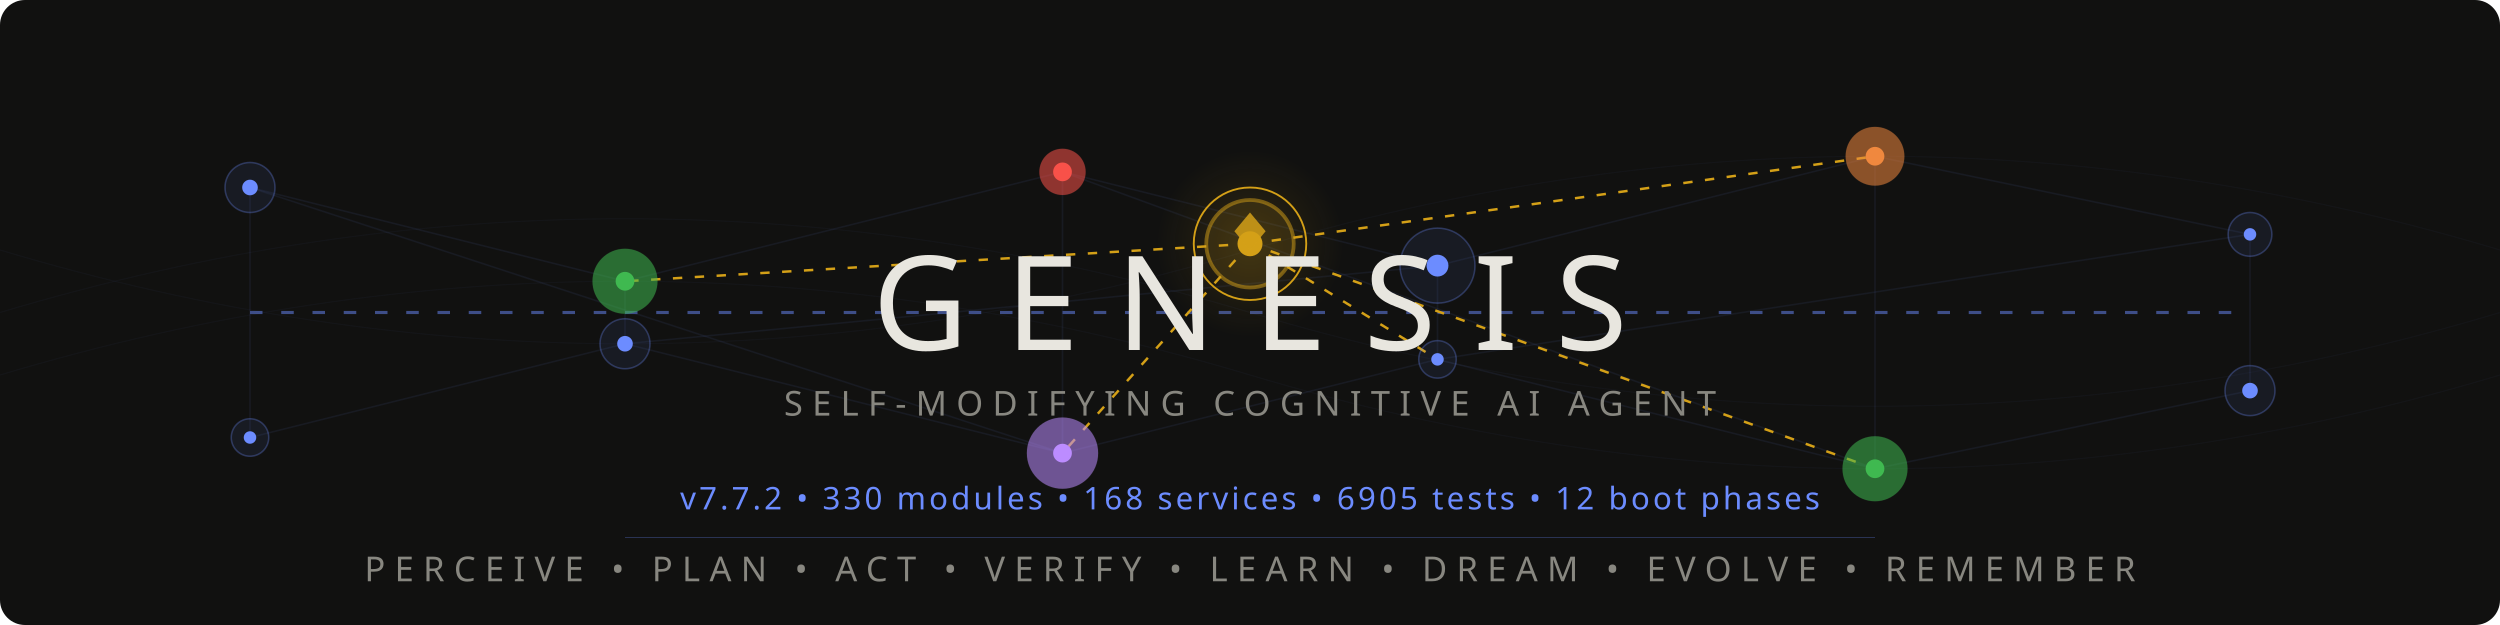
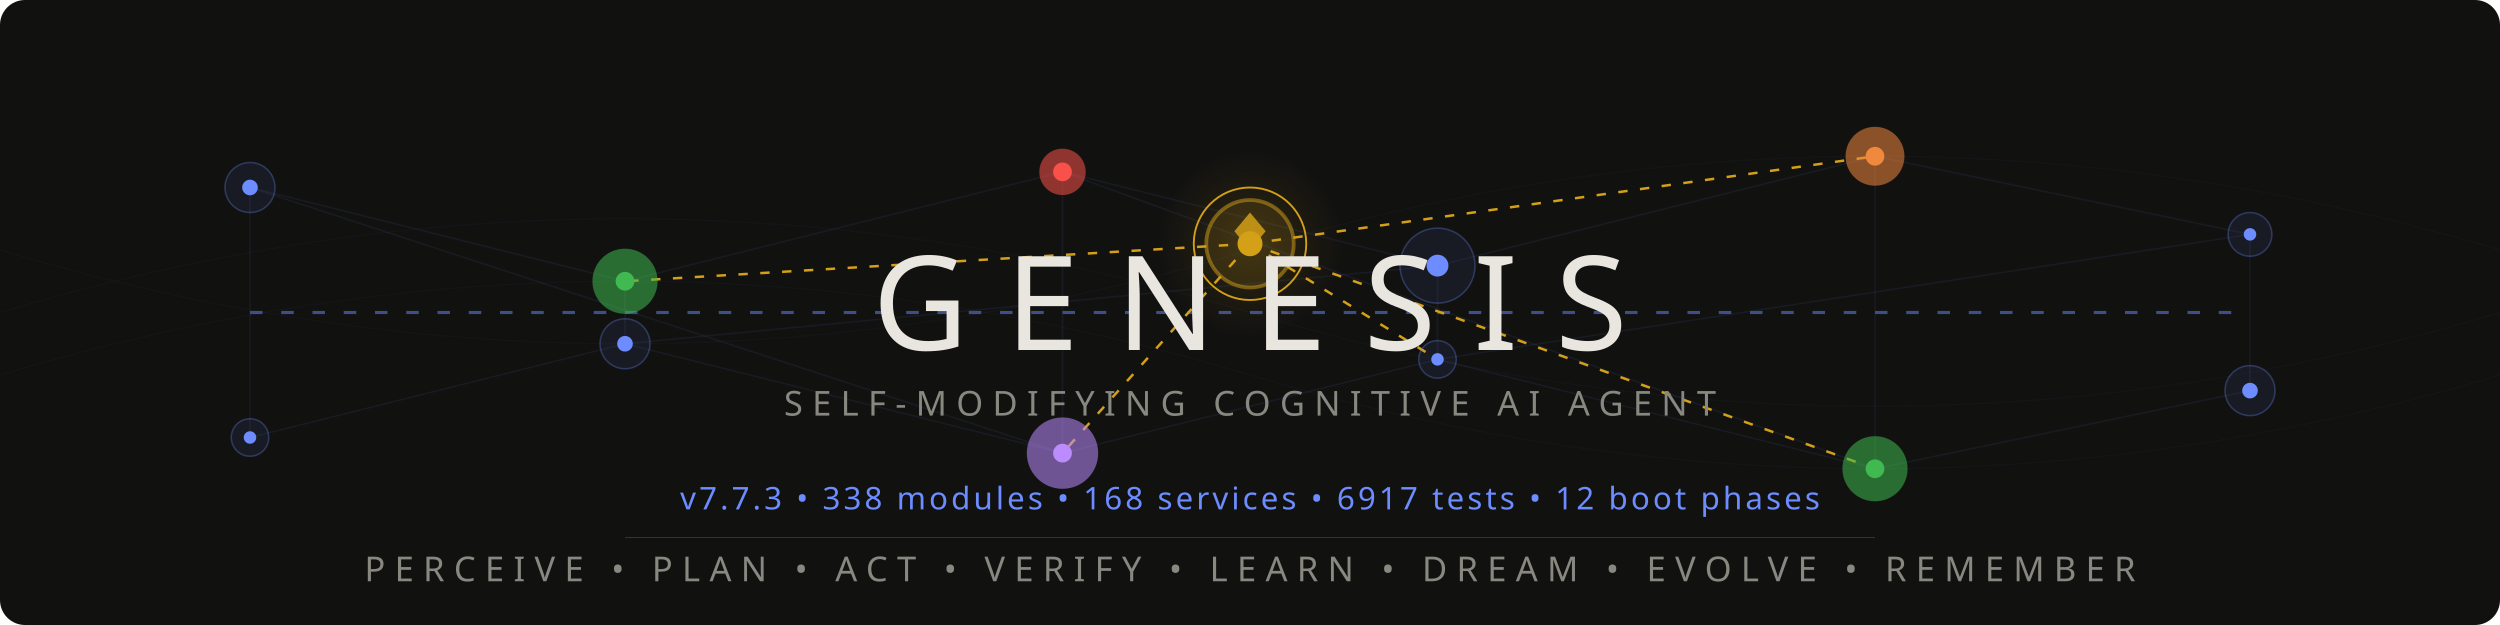
<svg xmlns="http://www.w3.org/2000/svg" viewBox="0 0 800 200">
  <style>
    @keyframes pulse { 0%,100%{opacity:.12} 50%{opacity:.55} }
    @keyframes flow { 0%{stroke-dashoffset:40} 100%{stroke-dashoffset:0} }
    @keyframes frontier-glow { 0%,100%{opacity:.3;r:14} 50%{opacity:.7;r:17} }
    @keyframes ring-expand { 0%{r:18;opacity:.4} 100%{r:28;opacity:0} }
    @keyframes scan { 0%{transform:translateX(-200px)} 100%{transform:translateX(1000px)} }
    @keyframes drift { 0%,100%{opacity:.06} 50%{opacity:.18} }
    @keyframes edge-pulse { 0%,100%{stroke-opacity:.08} 50%{stroke-opacity:.35} }
    .net{stroke:#6c8cff;stroke-width:.5;fill:none;opacity:.15}
    .net-pulse{stroke:#6c8cff;stroke-width:1;fill:none;stroke-dasharray:4 6;animation:flow 2s linear infinite}
    .node-bg{fill:#6c8cff;opacity:.08}
    .node-ring{fill:none;stroke:#6c8cff;stroke-width:.5;opacity:.3}
    .node-core{fill:#6c8cff}
    .p1{animation:pulse 3s ease-in-out infinite}
    .p2{animation:pulse 3s ease-in-out infinite .5s}
    .p3{animation:pulse 3s ease-in-out infinite 1s}
    .p4{animation:pulse 3s ease-in-out infinite 1.5s}
    .p5{animation:pulse 3s ease-in-out infinite 2s}
    .p6{animation:pulse 3s ease-in-out infinite 2.5s}
    .frontier-bg{fill:#d4a017;opacity:.12;animation:frontier-glow 4s ease-in-out infinite}
    .frontier-ring{fill:none;stroke:#d4a017;stroke-width:1.2;opacity:.5}
    .frontier-ring-expand{fill:none;stroke:#d4a017;stroke-width:.6;animation:ring-expand 3s ease-out infinite}
    .frontier-core{fill:#d4a017}
    .frontier-edge{stroke:#d4a017;stroke-width:.8;stroke-dasharray:3 4;animation:edge-pulse 2.5s ease-in-out infinite}
    .fe2{animation-delay:.4s}.fe3{animation-delay:.8s}.fe4{animation-delay:1.2s}.fe5{animation-delay:1.6s}
    .writer-bg{opacity:.1}.writer-ring{fill:none;stroke-width:.8;opacity:.5}.writer-core{r:2.5}
    .w-work{fill:#3fb950;stroke:#3fb950}
    .w-suspicion{fill:#f0883e;stroke:#f0883e}
    .w-lesson{fill:#bc8cff;stroke:#bc8cff}
    .w-emotion{fill:#f85149;stroke:#f85149}
    .mem-thread{stroke:#6c8cff;stroke-width:.3;fill:none;opacity:.04;animation:drift 6s ease-in-out infinite}
    .mt2{animation-delay:2s}.mt3{animation-delay:4s}
    .title{font-family:'Segoe UI',system-ui,-apple-system,sans-serif;font-weight:200;font-size:42px;fill:#e8e6df;letter-spacing:12px}
    .sub{font-family:'Segoe UI',system-ui,-apple-system,sans-serif;font-weight:300;font-size:11px;fill:#888780;letter-spacing:3px}
    .ver{font-family:'Segoe UI',system-ui,-apple-system,sans-serif;font-weight:400;font-size:10px;fill:#6c8cff;letter-spacing:1px}
    .codename{font-family:'Segoe UI',system-ui,-apple-system,sans-serif;font-weight:300;font-size:9px;fill:#d4a017;letter-spacing:4px;opacity:.8}
    .diamond{fill:#d4a017;opacity:.85}
    .scan-line{fill:url(#scanGrad);animation:scan 4s linear infinite;opacity:.25}
    @media(prefers-color-scheme:light){
      .title{fill:#2C2C2A}.sub{fill:#5F5E5A}.codename{fill:#9a7612}
      .net{stroke:#534AB7}.net-pulse{stroke:#534AB7}
      .node-bg{fill:#534AB7}.node-ring{stroke:#534AB7}.node-core{fill:#534AB7}
      .diamond{fill:#9a7612}.ver{fill:#534AB7}
      .frontier-bg{fill:#9a7612}.frontier-ring{stroke:#9a7612}
      .frontier-ring-expand{stroke:#9a7612}.frontier-core{fill:#9a7612}
      .frontier-edge{stroke:#9a7612}.mem-thread{stroke:#534AB7}.scan-line{opacity:.12}
    }
  </style>
  <defs>
    <linearGradient id="scanGrad" x1="0" y1="0" x2="1" y2="0">
      <stop offset="0%" stop-color="#6c8cff" stop-opacity="0" />
      <stop offset="50%" stop-color="#6c8cff" stop-opacity=".3" />
      <stop offset="100%" stop-color="#6c8cff" stop-opacity="0" />
    </linearGradient>
    <radialGradient id="frontierAura" cx="50%" cy="50%" r="50%">
      <stop offset="0%" stop-color="#d4a017" stop-opacity=".15" />
      <stop offset="100%" stop-color="#d4a017" stop-opacity="0" />
    </radialGradient>
  </defs>
  <rect width="800" height="200" fill="#111110" rx="8" />
  <rect class="scan-line" x="-200" y="0" width="200" height="200" rx="8" />
  <path class="mem-thread" d="M0,100 Q200,40 400,100 T800,100" />
  <path class="mem-thread mt2" d="M0,80 Q200,140 400,80 T800,80" />
  <path class="mem-thread mt3" d="M0,120 Q200,60 400,120 T800,120" />
  <g opacity=".5">
    <line class="net p1" x1="80" y1="60" x2="200" y2="90" />
    <line class="net p2" x1="200" y1="90" x2="340" y2="55" />
    <line class="net p3" x1="340" y1="55" x2="460" y2="85" />
    <line class="net p4" x1="460" y1="85" x2="600" y2="50" />
    <line class="net p5" x1="600" y1="50" x2="720" y2="75" />
    <line class="net p1" x1="80" y1="140" x2="200" y2="110" />
    <line class="net p2" x1="200" y1="110" x2="340" y2="145" />
    <line class="net p3" x1="340" y1="145" x2="460" y2="115" />
    <line class="net p4" x1="460" y1="115" x2="600" y2="150" />
    <line class="net p5" x1="600" y1="150" x2="720" y2="125" />
    <line class="net p2" x1="200" y1="90" x2="200" y2="110" />
    <line class="net p3" x1="340" y1="55" x2="340" y2="145" />
    <line class="net p4" x1="460" y1="85" x2="460" y2="115" />
    <line class="net p5" x1="600" y1="50" x2="600" y2="150" />
    <line class="net p1" x1="80" y1="60" x2="80" y2="140" />
    <line class="net p6" x1="720" y1="75" x2="720" y2="125" />
    <line class="net-pulse" x1="80" y1="100" x2="720" y2="100" />
    <line class="net p2" x1="80" y1="60" x2="340" y2="145" />
    <line class="net p4" x1="200" y1="110" x2="460" y2="85" />
    <line class="net p5" x1="340" y1="55" x2="600" y2="150" />
    <line class="net p6" x1="460" y1="115" x2="720" y2="75" />
  </g>
  <line class="frontier-edge" x1="400" y1="78" x2="200" y2="90" />
  <line class="frontier-edge fe2" x1="400" y1="78" x2="600" y2="50" />
  <line class="frontier-edge fe3" x1="400" y1="78" x2="340" y2="145" />
  <line class="frontier-edge fe4" x1="400" y1="78" x2="460" y2="115" />
  <line class="frontier-edge fe5" x1="400" y1="78" x2="600" y2="150" />
  <g>
    <circle class="node-bg p1" cx="80" cy="60" r="8" />
    <circle class="node-ring p1" cx="80" cy="60" r="8" />
    <circle class="node-core p1" cx="80" cy="60" r="2.5" />
    <circle class="node-bg p6" cx="720" cy="75" r="7" />
    <circle class="node-ring p6" cx="720" cy="75" r="7" />
    <circle class="node-core p6" cx="720" cy="75" r="2" />
    <circle class="node-bg p1" cx="80" cy="140" r="6" />
    <circle class="node-ring p1" cx="80" cy="140" r="6" />
    <circle class="node-core p1" cx="80" cy="140" r="2" />
    <circle class="node-bg p6" cx="720" cy="125" r="8" />
    <circle class="node-ring p6" cx="720" cy="125" r="8" />
    <circle class="node-core p6" cx="720" cy="125" r="2.5" />
  </g>
  <circle class="writer-bg w-work" cx="200" cy="90" r="10" />
  <circle class="writer-ring w-work" cx="200" cy="90" r="10" />
  <circle class="writer-core w-work" cx="200" cy="90" />
  <circle class="writer-bg w-emotion" cx="340" cy="55" r="7" />
  <circle class="writer-ring w-emotion" cx="340" cy="55" r="7" />
  <circle class="writer-core w-emotion" cx="340" cy="55" />
  <circle class="node-bg p4" cx="460" cy="85" r="12" />
  <circle class="node-ring p4" cx="460" cy="85" r="12" />
  <circle class="node-core p4" cx="460" cy="85" r="3.5" />
  <circle class="writer-bg w-suspicion" cx="600" cy="50" r="9" />
  <circle class="writer-ring w-suspicion" cx="600" cy="50" r="9" />
  <circle class="writer-core w-suspicion" cx="600" cy="50" />
  <circle class="node-bg p2" cx="200" cy="110" r="8" />
  <circle class="node-ring p2" cx="200" cy="110" r="8" />
  <circle class="node-core p2" cx="200" cy="110" r="2.5" />
  <circle class="writer-bg w-lesson" cx="340" cy="145" r="11" />
  <circle class="writer-ring w-lesson" cx="340" cy="145" r="11" />
  <circle class="writer-core w-lesson" cx="340" cy="145" />
  <circle class="node-bg p4" cx="460" cy="115" r="6" />
  <circle class="node-ring p4" cx="460" cy="115" r="6" />
  <circle class="node-core p4" cx="460" cy="115" r="2" />
  <circle class="writer-bg w-work" cx="600" cy="150" r="10" />
  <circle class="writer-ring w-work" cx="600" cy="150" r="10" />
  <circle class="writer-core w-work" cx="600" cy="150" />
  <circle cx="400" cy="78" r="30" fill="url(#frontierAura)" />
  <circle class="frontier-bg" cx="400" cy="78" r="14" />
  <circle class="frontier-ring" cx="400" cy="78" r="14" />
  <circle class="frontier-ring-expand" cx="400" cy="78" r="18" />
  <circle class="frontier-core" cx="400" cy="78" r="4" />
  <polygon class="diamond" points="400,68 405,74 400,80 395,74" />
  <text class="title" x="400" y="112" text-anchor="middle">GENESIS</text>
  <text class="sub" x="400" y="133" text-anchor="middle">SELF-MODIFYING COGNITIVE AI AGENT</text>
  <text class="codename" x="400" y="148" text-anchor="middle" />
-   <text class="ver" x="400" y="163" text-anchor="middle">v7.7.2  •  330 modules  •  168 services  •  6905 tests  •  12 boot phases</text>
+   <text class="ver" x="400" y="163" text-anchor="middle">v7.7.3 • 338 modules • 168 services • 6917 tests • 12 boot phases</text>
  <line x1="200" y1="172" x2="600" y2="172" stroke="#6c8cff" stroke-width=".3" opacity=".3" />
  <text class="sub" x="400" y="186" text-anchor="middle">PERCEIVE • PLAN • ACT • VERIFY • LEARN • DREAM • EVOLVE • REMEMBER</text>
</svg>
